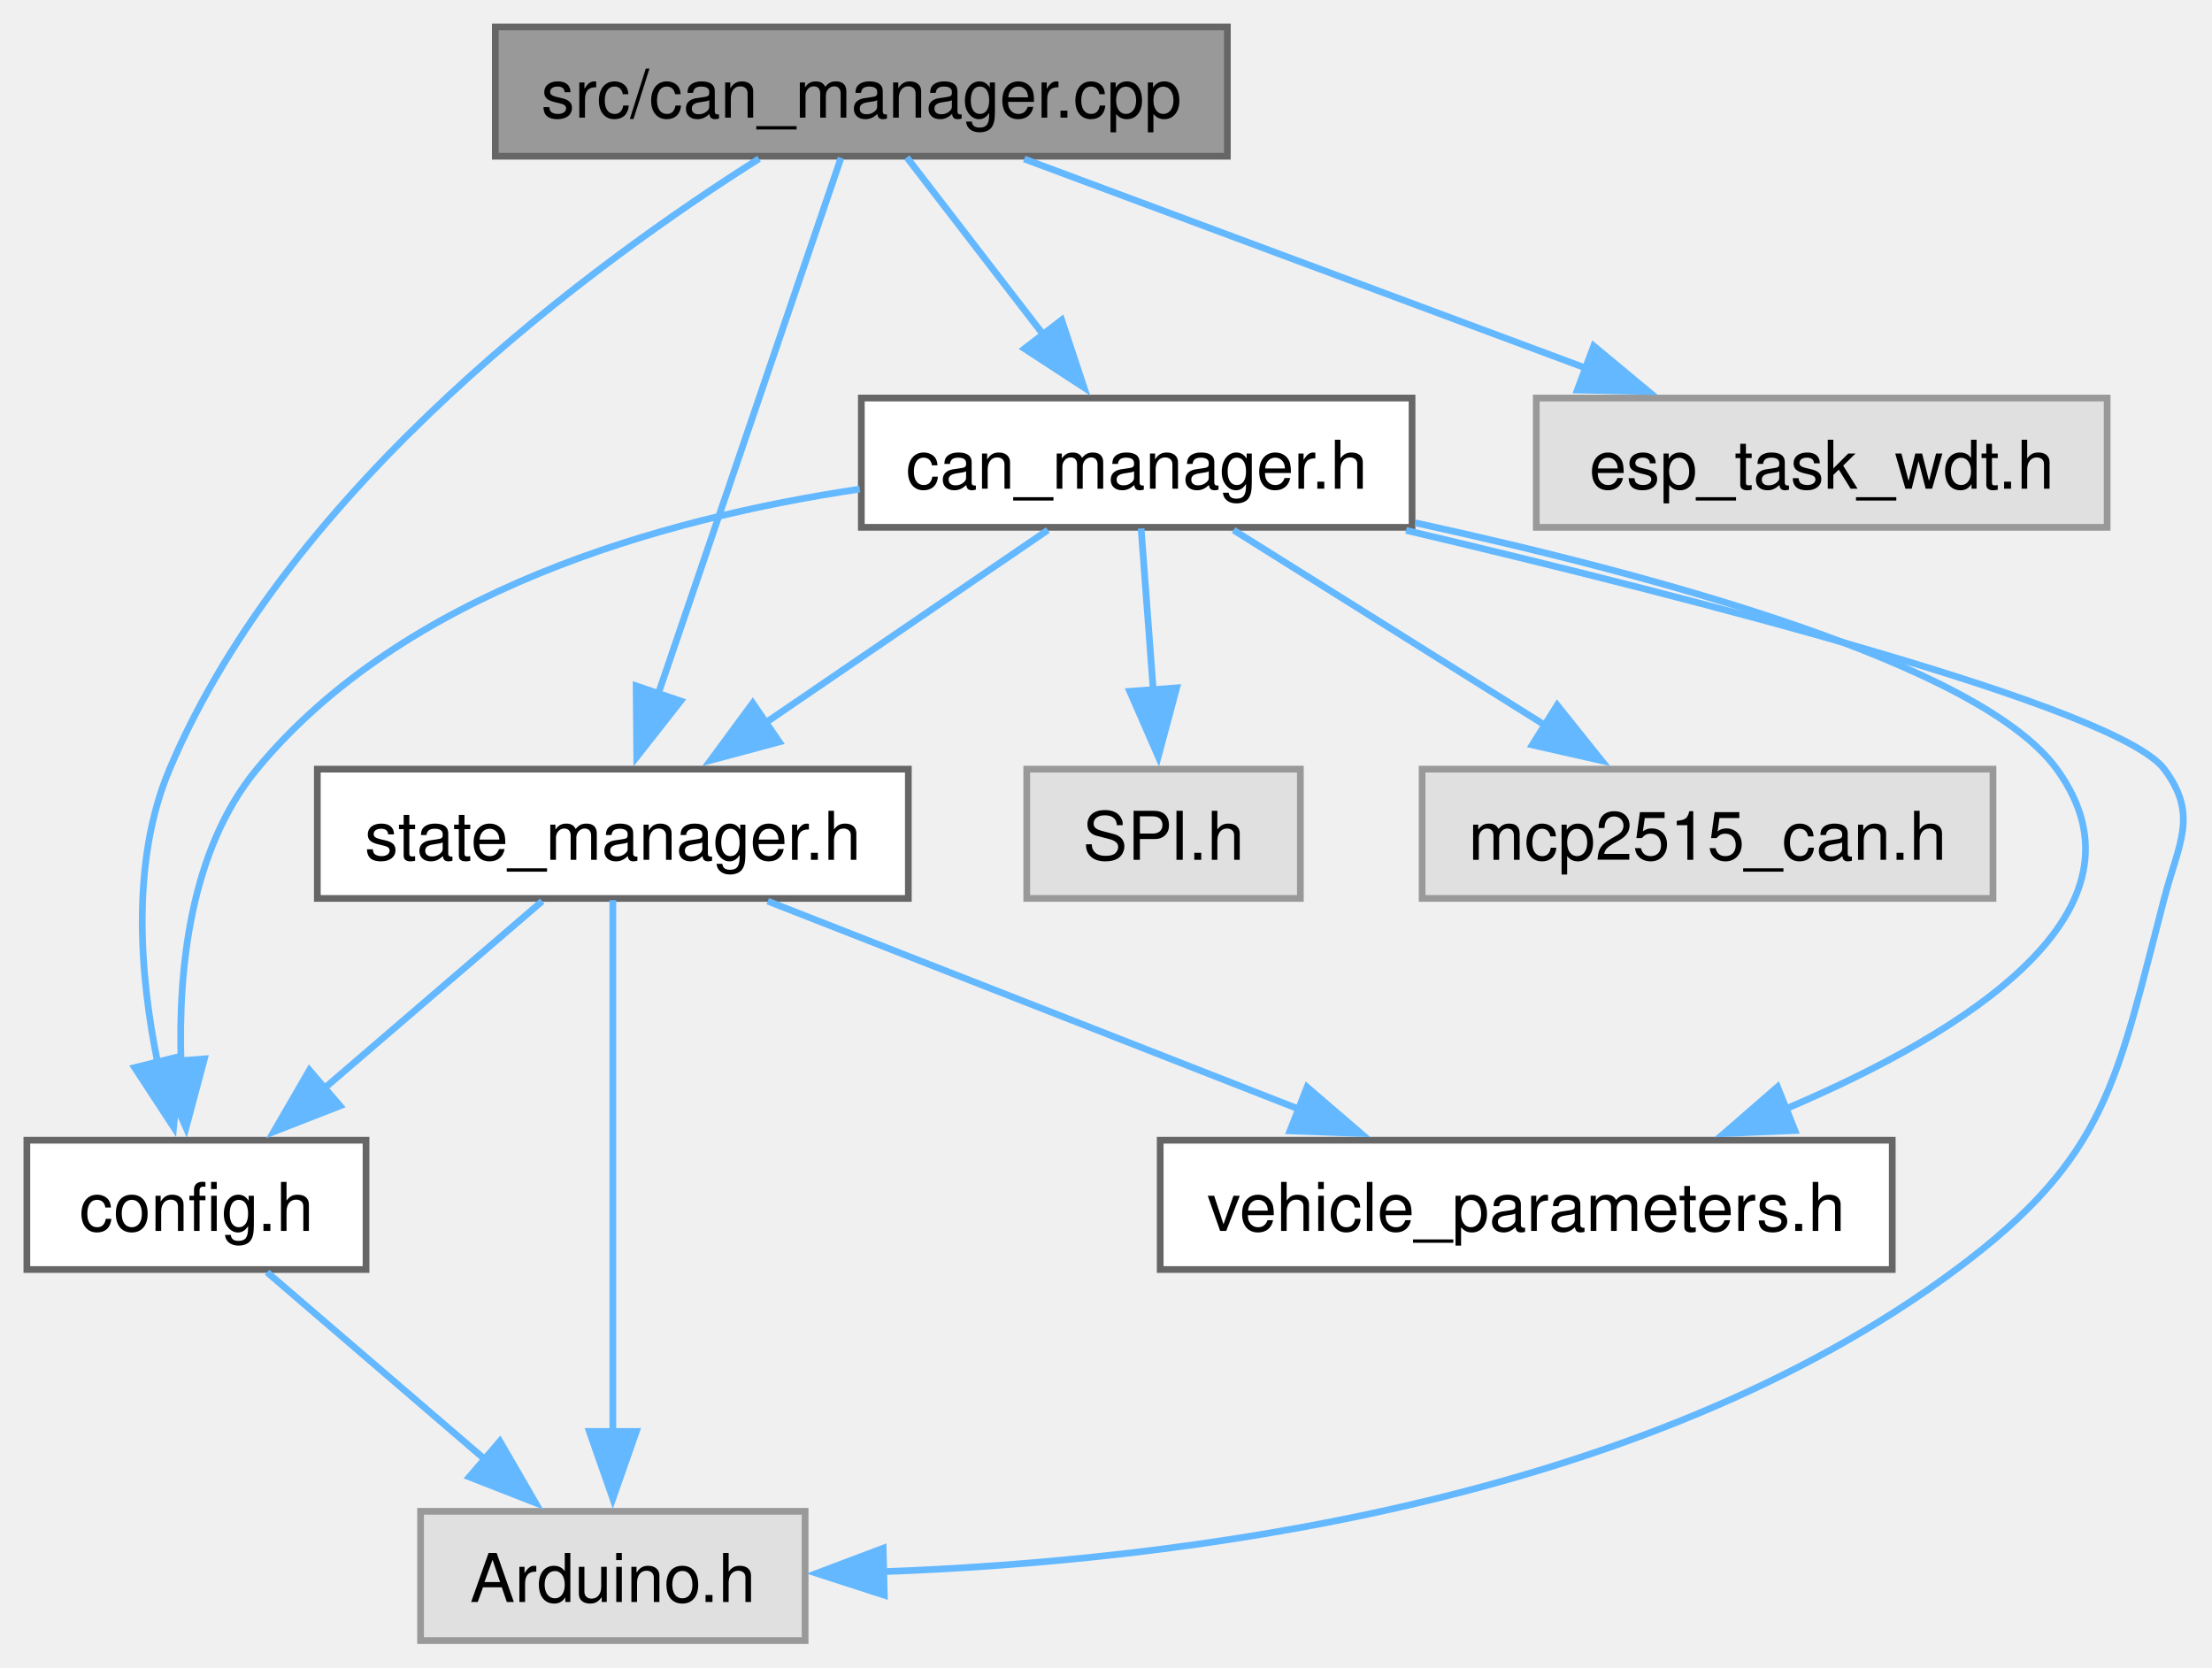
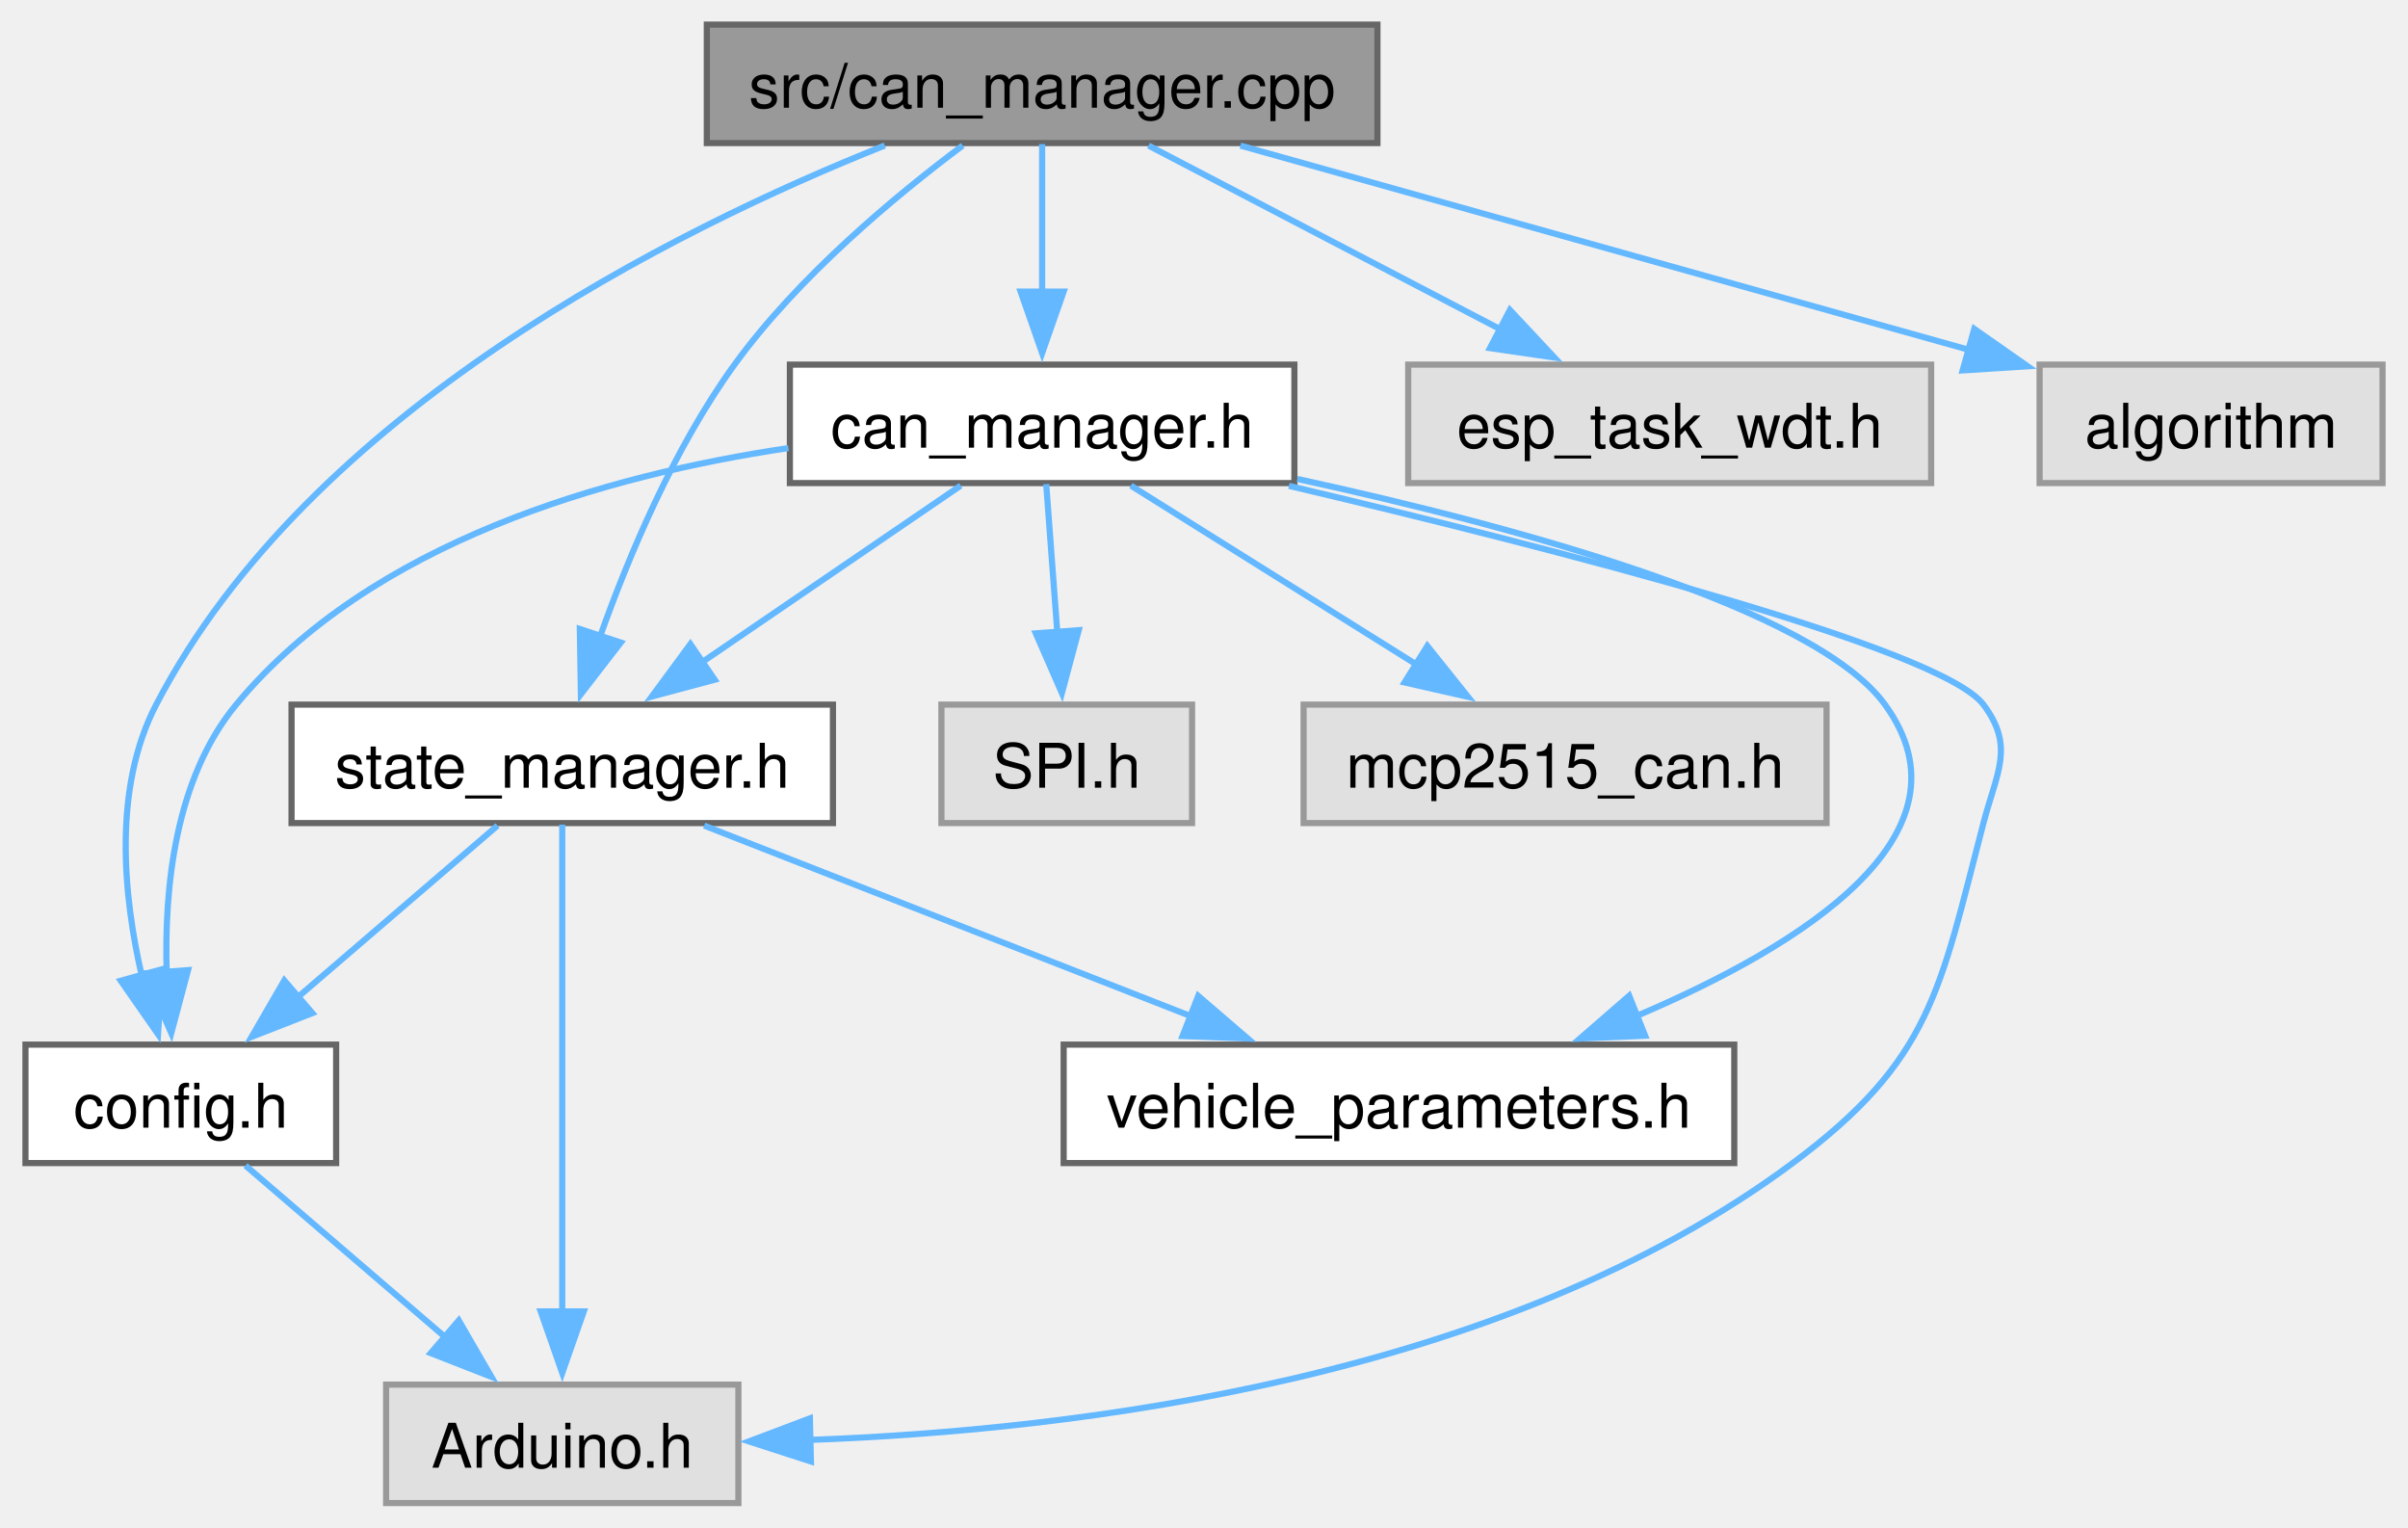
- <svg xmlns="http://www.w3.org/2000/svg" xmlns:xlink="http://www.w3.org/1999/xlink" width="329pt" height="248pt" viewBox="0.00 0.00 329.36 248.25">
+ <svg xmlns="http://www.w3.org/2000/svg" xmlns:xlink="http://www.w3.org/1999/xlink" width="391pt" height="248pt" viewBox="0.00 0.00 391.12 248.25">
  <g id="graph0" class="graph" transform="scale(1 1) rotate(0) translate(4 244.25)">
    <g id="Node000001" class="node">
      <g id="a_Node000001">
        <a xlink:title="Implementation of CAN communication management system.">
-           <polygon fill="#999999" stroke="#666666" points="178.75,-240.25 69.75,-240.25 69.75,-221 178.75,-221 178.75,-240.25" />
-           <text text-anchor="middle" x="124.25" y="-226.75" font-family="Helvetica,sans-Serif" font-size="10.00">src/can_manager.cpp</text>
+           <polygon fill="#999999" stroke="#666666" points="219.75,-240.25 110.75,-240.25 110.75,-221 219.75,-221 219.75,-240.25" />
+           <text text-anchor="middle" x="165.25" y="-226.75" font-family="Helvetica,sans-Serif" font-size="10.00">src/can_manager.cpp</text>
        </a>
      </g>
    </g>
    <g id="Node000002" class="node">
      <g id="a_Node000002">
        <a xlink:href="can__manager_8h.html" target="_top" xlink:title="CAN Communication Manager for Vehicle Control System.">
          <polygon fill="white" stroke="#666666" points="206.25,-185 124.25,-185 124.25,-165.75 206.25,-165.75 206.25,-185" />
          <text text-anchor="middle" x="165.25" y="-171.5" font-family="Helvetica,sans-Serif" font-size="10.00">can_manager.h</text>
        </a>
      </g>
    </g>
    <g id="edge1_Node000001_Node000002" class="edge">
      <g id="a_edge1_Node000001_Node000002">
        <a xlink:title=" ">
-           <path fill="none" stroke="#63b8ff" d="M131.02,-220.83C136.57,-213.63 144.59,-203.21 151.48,-194.26" />
-           <polygon fill="#63b8ff" stroke="#63b8ff" points="154.08,-196.62 157.41,-186.56 148.54,-192.35 154.08,-196.62" />
+           <path fill="none" stroke="#63b8ff" d="M165.25,-220.83C165.25,-214.32 165.25,-205.17 165.25,-196.87" />
+           <polygon fill="#63b8ff" stroke="#63b8ff" points="168.75,-196.87 165.25,-186.87 161.75,-196.87 168.75,-196.87" />
        </a>
      </g>
    </g>
    <g id="Node000006" class="node">
      <g id="a_Node000006">
        <a xlink:href="config_8h.html" target="_top" xlink:title=" ">
          <polygon fill="white" stroke="#666666" points="50.5,-74.5 0,-74.5 0,-55.25 50.5,-55.25 50.5,-74.5" />
          <text text-anchor="middle" x="25.25" y="-61" font-family="Helvetica,sans-Serif" font-size="10.00">config.h</text>
        </a>
      </g>
    </g>
    <g id="edge14_Node000001_Node000006" class="edge">
      <g id="a_edge14_Node000001_Node000006">
        <a xlink:title=" ">
-           <path fill="none" stroke="#63b8ff" d="M109.02,-220.63C85,-205.45 39.21,-172.19 21.25,-129.75 15.41,-115.95 16.83,-98.96 19.49,-85.97" />
-           <polygon fill="#63b8ff" stroke="#63b8ff" points="22.84,-87 21.85,-76.45 16.05,-85.31 22.84,-87" />
+           <path fill="none" stroke="#63b8ff" d="M139.68,-220.61C105.44,-206.97 46.13,-177.51 21.25,-129.75 14.18,-116.17 15.88,-98.7 18.96,-85.46" />
+           <polygon fill="#63b8ff" stroke="#63b8ff" points="22.23,-86.76 21.55,-76.19 15.49,-84.88 22.23,-86.76" />
        </a>
      </g>
    </g>
    <g id="Node000008" class="node">
      <g id="a_Node000008">
        <a xlink:href="state__manager_8h.html" target="_top" xlink:title="Vehicle State Management System.">
          <polygon fill="white" stroke="#666666" points="131.25,-129.75 43.25,-129.75 43.25,-110.5 131.25,-110.5 131.25,-129.75" />
          <text text-anchor="middle" x="87.25" y="-116.25" font-family="Helvetica,sans-Serif" font-size="10.00">state_manager.h</text>
        </a>
      </g>
    </g>
    <g id="edge12_Node000001_Node000008" class="edge">
      <g id="a_edge12_Node000001_Node000008">
        <a xlink:title=" ">
-           <path fill="none" stroke="#63b8ff" d="M121.22,-220.75C115.31,-203.42 102.12,-164.73 94.02,-140.99" />
-           <polygon fill="#63b8ff" stroke="#63b8ff" points="97.35,-139.89 90.81,-131.56 90.72,-142.15 97.35,-139.89" />
+           <path fill="none" stroke="#63b8ff" d="M152.34,-220.6C141.32,-212.36 125.64,-199.31 115.25,-185 105.45,-171.49 98.09,-154.02 93.38,-140.76" />
+           <polygon fill="#63b8ff" stroke="#63b8ff" points="96.76,-139.83 90.28,-131.44 90.11,-142.04 96.76,-139.83" />
        </a>
      </g>
    </g>
    <g id="Node000009" class="node">
      <g id="a_Node000009">
        <a xlink:title=" ">
          <polygon fill="#e0e0e0" stroke="#999999" points="309.75,-185 224.75,-185 224.75,-165.75 309.75,-165.75 309.75,-185" />
          <text text-anchor="middle" x="267.25" y="-171.5" font-family="Helvetica,sans-Serif" font-size="10.00">esp_task_wdt.h</text>
        </a>
      </g>
    </g>
    <g id="edge13_Node000001_Node000009" class="edge">
      <g id="a_edge13_Node000001_Node000009">
        <a xlink:title=" ">
-           <path fill="none" stroke="#63b8ff" d="M148.51,-220.59C171.52,-212.02 206.34,-199.06 232.33,-189.38" />
-           <polygon fill="#63b8ff" stroke="#63b8ff" points="233.3,-192.75 241.45,-185.98 230.86,-186.19 233.3,-192.75" />
+           <path fill="none" stroke="#63b8ff" d="M182.55,-220.59C198.23,-212.41 221.6,-200.21 239.83,-190.69" />
+           <polygon fill="#63b8ff" stroke="#63b8ff" points="241.28,-193.88 248.52,-186.15 238.04,-187.68 241.28,-193.88" />
+         </a>
+       </g>
+     </g>
+     <g id="Node000010" class="node">
+       <g id="a_Node000010">
+         <a xlink:title=" ">
+           <polygon fill="#e0e0e0" stroke="#999999" points="383.12,-185 327.38,-185 327.38,-165.75 383.12,-165.75 383.12,-185" />
+           <text text-anchor="middle" x="355.25" y="-171.5" font-family="Helvetica,sans-Serif" font-size="10.00">algorithm</text>
+         </a>
+       </g>
+     </g>
+     <g id="edge15_Node000001_Node000010" class="edge">
+       <g id="a_edge15_Node000001_Node000010">
+         <a xlink:title=" ">
+           <path fill="none" stroke="#63b8ff" d="M197.48,-220.59C230.25,-211.41 281.05,-197.17 316.11,-187.34" />
+           <polygon fill="#63b8ff" stroke="#63b8ff" points="316.76,-190.8 325.44,-184.73 314.87,-184.06 316.76,-190.8" />
        </a>
      </g>
    </g>
    <g id="Node000003" class="node">
      <g id="a_Node000003">
        <a xlink:title=" ">
          <polygon fill="#e0e0e0" stroke="#999999" points="115.88,-19.25 58.62,-19.25 58.62,0 115.88,0 115.88,-19.25" />
          <text text-anchor="middle" x="87.25" y="-5.75" font-family="Helvetica,sans-Serif" font-size="10.00">Arduino.h</text>
        </a>
      </g>
    </g>
    <g id="edge2_Node000002_Node000003" class="edge">
      <g id="a_edge2_Node000002_Node000003">
        <a xlink:title=" ">
          <path fill="none" stroke="#63b8ff" d="M205.36,-165.3C248.32,-155.17 311.32,-138.99 318.25,-129.75 323.38,-122.91 320.41,-118.78 318.25,-110.5 311.13,-83.26 309.84,-72.05 287.25,-55.25 240.18,-20.24 170.78,-11.82 127.34,-10.26" />
          <polygon fill="#63b8ff" stroke="#63b8ff" points="127.67,-6.76 117.59,-10.02 127.5,-13.76 127.67,-6.76" />
        </a>
      </g>
    </g>
    <g id="Node000004" class="node">
      <g id="a_Node000004">
        <a xlink:title=" ">
          <polygon fill="#e0e0e0" stroke="#999999" points="189.62,-129.75 148.88,-129.75 148.88,-110.5 189.62,-110.5 189.62,-129.75" />
          <text text-anchor="middle" x="169.25" y="-116.25" font-family="Helvetica,sans-Serif" font-size="10.00">SPI.h</text>
        </a>
      </g>
    </g>
    <g id="edge3_Node000002_Node000004" class="edge">
      <g id="a_edge3_Node000002_Node000004">
        <a xlink:title=" ">
          <path fill="none" stroke="#63b8ff" d="M165.91,-165.58C166.41,-158.99 167.1,-149.71 167.73,-141.32" />
          <polygon fill="#63b8ff" stroke="#63b8ff" points="171.2,-141.85 168.46,-131.62 164.22,-141.33 171.2,-141.85" />
        </a>
      </g>
    </g>
    <g id="Node000005" class="node">
      <g id="a_Node000005">
        <a xlink:title=" ">
          <polygon fill="#e0e0e0" stroke="#999999" points="292.75,-129.75 207.75,-129.75 207.75,-110.5 292.75,-110.5 292.75,-129.75" />
          <text text-anchor="middle" x="250.25" y="-116.25" font-family="Helvetica,sans-Serif" font-size="10.00">mcp2515_can.h</text>
        </a>
      </g>
    </g>
    <g id="edge4_Node000002_Node000005" class="edge">
      <g id="a_edge4_Node000002_Node000005">
        <a xlink:title=" ">
          <path fill="none" stroke="#63b8ff" d="M179.67,-165.34C192.37,-157.39 211.12,-145.64 226.11,-136.25" />
          <polygon fill="#63b8ff" stroke="#63b8ff" points="227.86,-139.28 234.48,-131.01 224.15,-133.35 227.86,-139.28" />
        </a>
      </g>
    </g>
    <g id="edge5_Node000002_Node000006" class="edge">
      <g id="a_edge5_Node000002_Node000006">
        <a xlink:title=" ">
          <path fill="none" stroke="#63b8ff" d="M124.01,-171.44C94.46,-167.04 56.15,-156.22 34.25,-129.75 24.3,-117.73 22.52,-99.87 22.96,-86.09" />
          <polygon fill="#63b8ff" stroke="#63b8ff" points="26.43,-86.61 23.7,-76.37 19.45,-86.08 26.43,-86.61" />
        </a>
      </g>
    </g>
    <g id="Node000007" class="node">
      <g id="a_Node000007">
        <a xlink:href="vehicle__parameters_8h.html" target="_top" xlink:title="Vehicle Configuration Parameters and Operating Limits.">
          <polygon fill="white" stroke="#666666" points="277.75,-74.5 168.75,-74.5 168.75,-55.25 277.75,-55.25 277.75,-74.5" />
          <text text-anchor="middle" x="223.25" y="-61" font-family="Helvetica,sans-Serif" font-size="10.00">vehicle_parameters.h</text>
        </a>
      </g>
    </g>
    <g id="edge7_Node000002_Node000007" class="edge">
      <g id="a_edge7_Node000002_Node000007">
        <a xlink:title=" ">
          <path fill="none" stroke="#63b8ff" d="M206.73,-166.42C242.73,-158.57 290.82,-145.49 302.25,-129.75 317.57,-108.64 288.84,-90.61 261.83,-79.14" />
          <polygon fill="#63b8ff" stroke="#63b8ff" points="263.26,-75.94 252.67,-75.49 260.67,-82.44 263.26,-75.94" />
        </a>
      </g>
    </g>
    <g id="edge8_Node000002_Node000008" class="edge">
      <g id="a_edge8_Node000002_Node000008">
        <a xlink:title=" ">
          <path fill="none" stroke="#63b8ff" d="M152.02,-165.34C140.48,-157.46 123.48,-145.86 109.8,-136.52" />
          <polygon fill="#63b8ff" stroke="#63b8ff" points="112.03,-133.8 101.8,-131.06 108.08,-139.58 112.03,-133.8" />
        </a>
      </g>
    </g>
    <g id="edge6_Node000006_Node000003" class="edge">
      <g id="a_edge6_Node000006_Node000003">
        <a xlink:title=" ">
          <path fill="none" stroke="#63b8ff" d="M35.77,-54.84C44.64,-47.22 57.56,-36.12 68.24,-26.95" />
          <polygon fill="#63b8ff" stroke="#63b8ff" points="70.43,-29.68 75.74,-20.51 65.87,-24.37 70.43,-29.68" />
        </a>
      </g>
    </g>
    <g id="edge9_Node000008_Node000003" class="edge">
      <g id="a_edge9_Node000008_Node000003">
        <a xlink:title=" ">
          <path fill="none" stroke="#63b8ff" d="M87.25,-110.25C87.25,-93 87.25,-54.58 87.25,-30.81" />
          <polygon fill="#63b8ff" stroke="#63b8ff" points="90.75,-31.14 87.25,-21.14 83.75,-31.14 90.75,-31.14" />
        </a>
      </g>
    </g>
    <g id="edge10_Node000008_Node000006" class="edge">
      <g id="a_edge10_Node000008_Node000006">
        <a xlink:title=" ">
          <path fill="none" stroke="#63b8ff" d="M76.73,-110.09C67.86,-102.47 54.94,-91.37 44.26,-82.2" />
          <polygon fill="#63b8ff" stroke="#63b8ff" points="46.63,-79.62 36.76,-75.76 42.07,-84.93 46.63,-79.62" />
        </a>
      </g>
    </g>
    <g id="edge11_Node000008_Node000007" class="edge">
      <g id="a_edge11_Node000008_Node000007">
        <a xlink:title=" ">
          <path fill="none" stroke="#63b8ff" d="M110.32,-110.09C132.01,-101.6 164.73,-88.79 189.38,-79.14" />
          <polygon fill="#63b8ff" stroke="#63b8ff" points="190.62,-82.41 198.66,-75.5 188.07,-75.89 190.62,-82.41" />
        </a>
      </g>
    </g>
  </g>
</svg>
